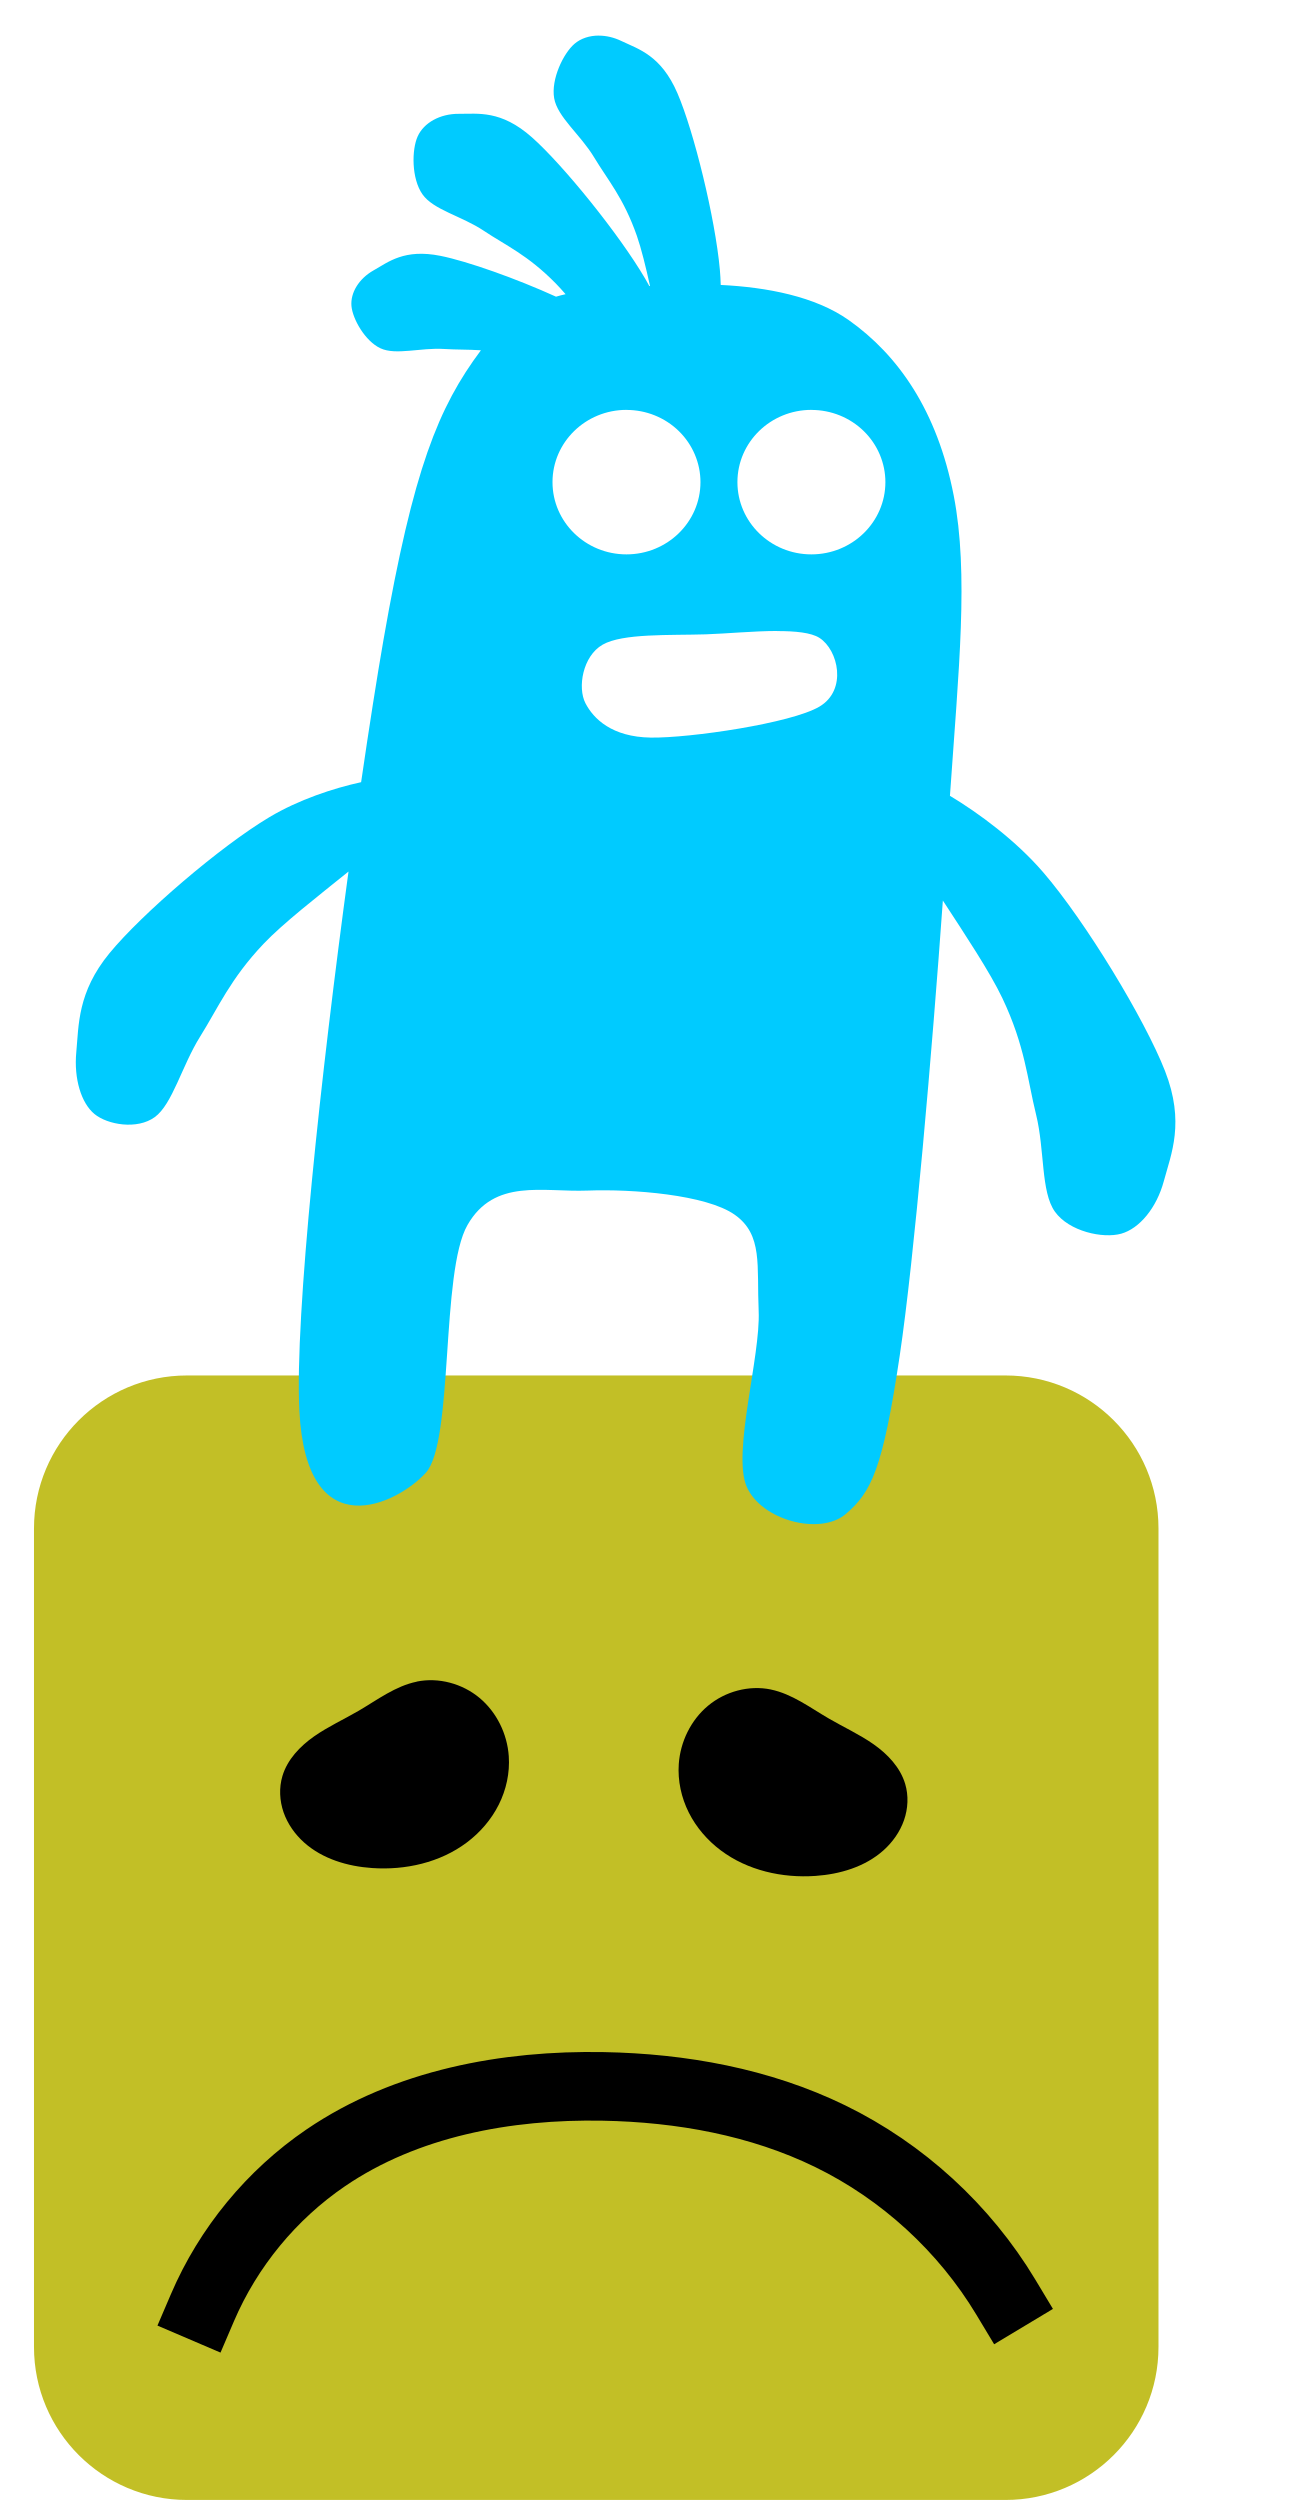
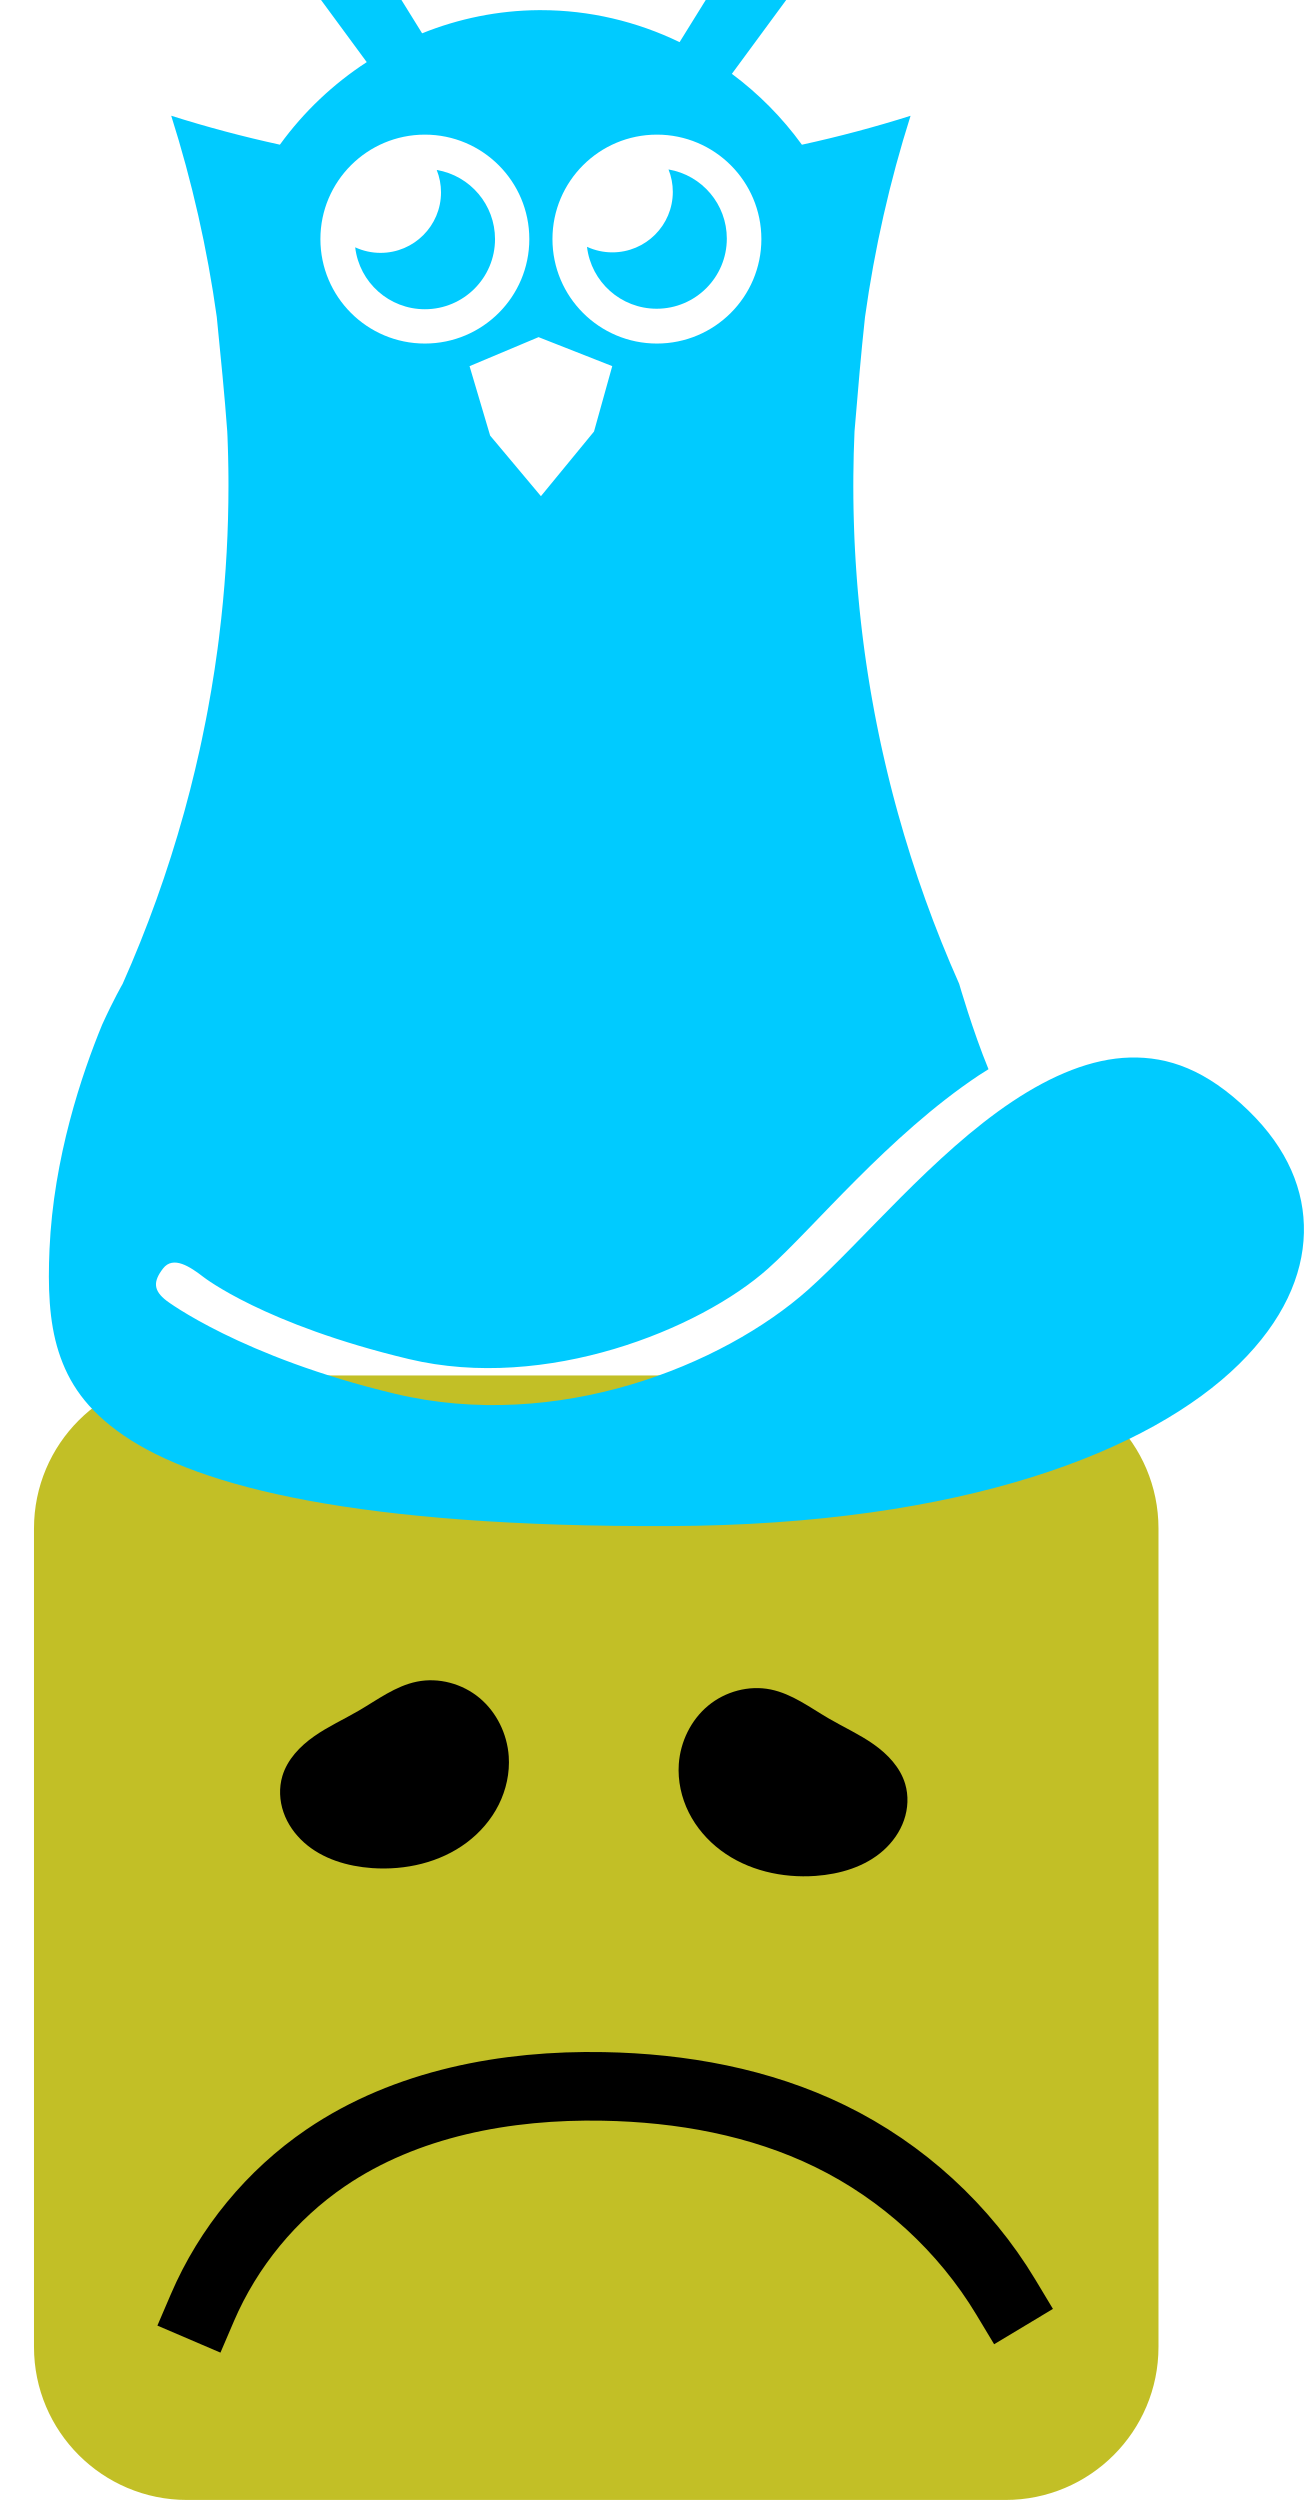
<svg xmlns="http://www.w3.org/2000/svg" width="28.546mm" height="54.66mm" viewBox="0 0 28.546 54.66" version="1.1" id="svg8">
  <defs id="defs2">
    </defs>
  <g id="layer1" transform="translate(-102.9679,-66.13182)">
    <rect style="fill:#c2bf26;fill-opacity:1;fill-rule:evenodd;stroke-width:0.1;stroke-linecap:round;stroke-linejoin:round" id="rect831" width="24.586" height="24.586" x="103.711" y="96.205" ry="3.346" />
-     <g id="g1255" transform="matrix(0.3187712,0.9478317,0.9478317,-0.3187712,-4.624854,15.5683)">
-       <g id="g836-5" transform="matrix(0.3602091,1.071043,1.071043,-0.3602091,-85.05734,82.83954)" style="stroke-width:0.885">
-         <path fill="#000000" fill-opacity="0" d="m 49.725,139.461 h 25.262 v 30.247 H 49.725 Z" fill-rule="nonzero" id="path836" style="fill:#00ffff;stroke:none;stroke-width:0.044;stroke-linecap:square;stroke-miterlimit:10" />
-         <path id="path838" style="fill:#00cbff;fill-opacity:1;stroke:none;stroke-width:0.044;stroke-linecap:square;stroke-miterlimit:10" d="m 61.312,140.15 c -0.181,-5e-4 -0.348,0.054 -0.47,0.158 -0.217,0.185 -0.458,0.687 -0.395,1.053 0.063,0.366 0.507,0.702 0.774,1.146 0.267,0.444 0.569,0.782 0.827,1.519 0.086,0.247 0.171,0.597 0.254,0.969 -0.005,2.5e-4 -0.009,5.2e-4 -0.014,7.8e-4 -0.026,-0.047 -0.052,-0.094 -0.078,-0.14 -0.506,-0.864 -1.593,-2.206 -2.194,-2.738 -0.601,-0.532 -1.044,-0.451 -1.412,-0.454 -0.368,-0.003 -0.679,0.175 -0.797,0.435 -0.118,0.259 -0.122,0.816 0.091,1.121 0.213,0.305 0.757,0.419 1.188,0.707 0.431,0.288 0.848,0.465 1.395,1.022 0.058,0.059 0.121,0.129 0.187,0.205 -0.062,0.014 -0.124,0.03 -0.185,0.048 -0.763,-0.347 -1.708,-0.684 -2.236,-0.79 -0.699,-0.14 -1.007,0.119 -1.294,0.281 -0.287,0.162 -0.45,0.437 -0.428,0.689 0.022,0.251 0.263,0.68 0.562,0.819 0.299,0.139 0.771,-0.016 1.231,0.013 0.238,0.015 0.461,0.009 0.712,0.025 -0.825,1.106 -1.306,2.286 -1.886,5.607 -0.125,0.717 -0.275,1.673 -0.432,2.75 -0.54,0.118 -1.208,0.339 -1.772,0.675 -0.954,0.568 -2.473,1.875 -3.096,2.633 -0.623,0.758 -0.594,1.396 -0.643,1.915 -0.049,0.519 0.097,0.987 0.351,1.197 0.253,0.209 0.828,0.309 1.168,0.06 0.341,-0.249 0.526,-0.997 0.876,-1.556 0.35,-0.559 0.584,-1.117 1.227,-1.795 0.376,-0.397 1.054,-0.923 1.645,-1.4 -0.528,3.887 -1.044,8.594 -0.951,10.435 0.137,2.685 1.904,1.798 2.447,1.198 0.542,-0.599 0.284,-3.884 0.806,-4.794 0.521,-0.91 1.462,-0.632 2.323,-0.666 0.861,-0.033 2.294,0.078 2.846,0.466 0.552,0.388 0.426,0.988 0.465,1.864 0.039,0.877 -0.513,2.741 -0.233,3.396 0.281,0.655 1.423,0.954 1.917,0.533 0.494,-0.422 0.716,-0.854 1.045,-3.063 0.281,-1.882 0.63,-5.932 0.835,-8.808 0.435,0.667 0.912,1.385 1.151,1.888 0.44,0.926 0.483,1.566 0.653,2.255 0.169,0.689 0.09,1.493 0.364,1.877 0.274,0.384 0.931,0.525 1.283,0.426 0.351,-0.099 0.684,-0.495 0.825,-1.019 0.141,-0.525 0.411,-1.134 0.022,-2.13 -0.389,-0.996 -1.54,-2.896 -2.357,-3.844 -0.527,-0.612 -1.24,-1.141 -1.804,-1.479 0.169,-2.447 0.367,-4.298 0.073,-5.81 -0.319,-1.642 -1.075,-2.719 -2.033,-3.396 -0.646,-0.456 -1.578,-0.635 -2.475,-0.679 -0.003,-0.1 -0.008,-0.199 -0.017,-0.296 -0.09,-0.997 -0.502,-2.674 -0.82,-3.412 -0.317,-0.737 -0.753,-0.853 -1.085,-1.012 -0.145,-0.07 -0.295,-0.104 -0.436,-0.104 z m 0.535,7.243 c 0.38,0 0.744,0.147 1.012,0.409 0.268,0.262 0.419,0.618 0.419,0.988 0,0.772 -0.641,1.398 -1.432,1.398 -0.791,0 -1.431,-0.626 -1.431,-1.398 0,-0.772 0.641,-1.398 1.431,-1.398 z m 3.578,0 c 0.38,0 0.744,0.147 1.012,0.409 0.268,0.262 0.419,0.618 0.419,0.988 0,0.772 -0.641,1.398 -1.432,1.398 -0.791,0 -1.431,-0.626 -1.431,-1.398 0,-0.772 0.641,-1.398 1.431,-1.398 z m -0.666,4.279 c 0.353,-6.6e-4 0.66,0.029 0.82,0.131 0.366,0.233 0.544,1.01 0,1.331 -0.544,0.322 -2.508,0.61 -3.262,0.599 -0.755,-0.011 -1.11,-0.366 -1.265,-0.666 -0.155,-0.3 -0.055,-0.91 0.333,-1.132 0.388,-0.222 1.298,-0.178 1.997,-0.2 0.393,-0.013 0.923,-0.064 1.377,-0.065 z" />
-       </g>
-       <path style="fill:none;fill-opacity:0.998;stroke:#000000;stroke-width:1.5;stroke-linecap:square" d="m 136.839,90.696 c -1.72,-0.379 -3.325,-1.265 -4.561,-2.519 -1.198,-1.215 -2.039,-2.748 -2.613,-4.355 -0.713,-1.998 -1.027,-4.204 -0.455,-6.246 0.387,-1.381 1.176,-2.646 2.245,-3.601" id="path850" />
-       <path style="fill:#000000;fill-opacity:0.998;stroke:none;stroke-width:1.5;stroke-linecap:square" d="m 119.978,82.778 c -0.058,-0.471 0.1,-0.938 0.197,-1.402 0.076,-0.369 0.115,-0.746 0.221,-1.107 0.107,-0.361 0.293,-0.715 0.6,-0.932 0.22,-0.156 0.492,-0.232 0.761,-0.23 0.269,0.003 0.536,0.083 0.77,0.216 0.468,0.267 0.796,0.733 1.002,1.231 0.28,0.674 0.36,1.446 0.131,2.138 -0.114,0.346 -0.305,0.669 -0.562,0.928 -0.257,0.259 -0.581,0.453 -0.934,0.545 -0.473,0.124 -0.996,0.056 -1.413,-0.2 -0.416,-0.256 -0.715,-0.702 -0.775,-1.187 z" id="path843" />
-       <path style="fill:#000000;fill-opacity:0.998;stroke:none;stroke-width:1.5;stroke-linecap:square" d="m 122.607,90.059 c 0.239,0.41 0.647,0.686 1.004,0.999 0.284,0.248 0.542,0.525 0.846,0.749 0.303,0.223 0.665,0.392 1.042,0.38 0.269,-0.009 0.532,-0.112 0.745,-0.277 0.213,-0.165 0.377,-0.39 0.483,-0.638 0.212,-0.496 0.191,-1.065 0.055,-1.586 -0.184,-0.706 -0.587,-1.369 -1.188,-1.783 -0.3,-0.207 -0.647,-0.349 -1.008,-0.4 -0.361,-0.051 -0.737,-0.01 -1.074,0.13 -0.451,0.187 -0.828,0.557 -1.005,1.013 -0.177,0.456 -0.146,0.991 0.1,1.414 z" id="path847" />
+     <path style="fill:none;fill-opacity:0.998;stroke:#000000;stroke-width:1.5;stroke-linecap:square" d="m 124.96,116.357 c -0.907,-1.509 -2.259,-2.748 -3.842,-3.52 -1.533,-0.749 -3.254,-1.057 -4.96,-1.088 -2.121,-0.039 -4.312,0.367 -6.066,1.56 -1.185,0.807 -2.133,1.958 -2.698,3.276" id="path850" />
+     <path style="fill:#000000;fill-opacity:0.998;stroke:none;stroke-width:1.5;stroke-linecap:square" d="m 112.08,102.9 c -0.465,0.095 -0.857,0.394 -1.267,0.633 -0.325,0.19 -0.671,0.346 -0.979,0.563 -0.308,0.216 -0.584,0.506 -0.692,0.866 -0.077,0.258 -0.064,0.54 0.025,0.795 0.088,0.255 0.249,0.481 0.45,0.661 0.402,0.359 0.949,0.52 1.486,0.558 0.728,0.051 1.485,-0.12 2.069,-0.558 0.292,-0.219 0.537,-0.502 0.7,-0.828 0.163,-0.326 0.244,-0.695 0.219,-1.059 -0.034,-0.488 -0.264,-0.962 -0.639,-1.275 -0.375,-0.313 -0.893,-0.454 -1.372,-0.356 z" id="path843" />
+     <path style="fill:#000000;fill-opacity:0.998;stroke:none;stroke-width:1.5;stroke-linecap:square" d="m 119.82,103.071 c 0.465,0.095 0.857,0.394 1.267,0.633 0.325,0.19 0.671,0.346 0.979,0.563 0.308,0.216 0.584,0.506 0.692,0.866 0.077,0.258 0.064,0.54 -0.025,0.795 -0.088,0.255 -0.249,0.481 -0.45,0.661 -0.402,0.359 -0.949,0.52 -1.486,0.558 -0.728,0.051 -1.485,-0.12 -2.069,-0.558 -0.292,-0.219 -0.537,-0.502 -0.7,-0.828 -0.163,-0.326 -0.244,-0.695 -0.219,-1.059 0.034,-0.488 0.264,-0.962 0.639,-1.275 0.375,-0.313 0.893,-0.454 1.372,-0.356 z" id="path847" />
+     <g id="g905" style="fill:#00cbff;fill-opacity:1" transform="matrix(0.2645833,0,0,0.2645833,95.27186,62.43467)">
+       <path id="path2492" style="fill:#00cbff;fill-opacity:1;stroke:none;stroke-width:1.002;stroke-linecap:round" d="m 55.797,7.613 c -0.56,0.018 -1.098,0.224 -1.527,0.584 -1.058,0.887 -1.197,2.463 -0.311,3.521 l 5.434,7.389 c -2.744,1.785 -5.188,4.079 -7.176,6.822 C 49.188,25.27 46.192,24.472 43.236,23.537 44.956,28.964 46.215,34.526 47,40.164 c 0.324,3.296 0.652,6.478 0.865,9.449 0.007,0.14 0.013,0.28 0.02,0.42 l 0.004,0.094 0.006,0.191 c 0.009,0.218 0.016,0.436 0.023,0.654 0.008,0.251 0.015,0.501 0.021,0.752 l 0.002,0.094 c 0.005,0.251 0.01,0.501 0.014,0.752 l 0.002,0.094 c 0.004,0.251 0.006,0.501 0.008,0.752 0.002,0.234 0.002,0.467 0.002,0.701 -2.26e-4,3.667 -0.2,7.331 -0.598,10.977 -0.061,0.561 -0.127,1.122 -0.197,1.682 -0.035,0.279 -0.072,0.559 -0.109,0.838 -0.075,0.559 -0.155,1.118 -0.24,1.676 -0.085,0.558 -0.174,1.115 -0.268,1.672 -0.094,0.556 -0.192,1.112 -0.295,1.666 -0.052,0.277 -0.104,0.554 -0.158,0.83 -0.108,0.554 -0.221,1.106 -0.338,1.658 -0.058,0.276 -0.117,0.552 -0.178,0.828 -0.122,0.551 -0.248,1.1 -0.379,1.648 -0.131,0.549 -0.266,1.096 -0.406,1.643 -0.14,0.546 -0.285,1.091 -0.434,1.635 v 0.002 c -0.028,0.103 -0.057,0.206 -0.086,0.309 -1.337,4.818 -3.029,9.531 -5.062,14.1 0,0 -0.735,1.262 -1.691,3.369 -1.676,4.069 -4.022,10.994 -4.35,18.564 -0.132,3.059 -0.055,5.937 0.756,8.467 0.811,2.53 2.272,4.784 5.377,6.914 6.21,4.259 19.384,7.589 45.121,7.488 24.367,-0.096 39.762,-6.227 47.043,-13.383 3.641,-3.578 5.278,-7.32 5.361,-10.84 0.084,-3.52 -1.354,-6.966 -4.553,-10.082 -3.511,-3.421 -6.666,-4.494 -9.82,-4.414 -3.154,0.08 -6.457,1.461 -9.715,3.631 -6.516,4.341 -12.428,11.588 -16.873,15.549 -7.052,6.283 -20.742,11.807 -34.158,8.602 -12.729,-3.041 -18.859,-7.68 -18.859,-7.68 -1.094,-0.842 -1.141,-1.574 -0.299,-2.669 0.843,-1.094 2.254,-0.135 3.348,0.708 0,0 4.975,3.911 16.973,6.777 11.31,2.703 24.023,-2.439 29.67,-7.471 3.75,-3.341 9.971,-11.012 17.428,-15.979 0.261,-0.174 0.53,-0.336 0.795,-0.504 -1.304,-3.164 -2.424,-7.055 -2.424,-7.055 -2.033,-4.568 -3.724,-9.28 -5.061,-14.098 -0.075,-0.272 -0.15,-0.544 -0.223,-0.816 -0.073,-0.272 -0.146,-0.545 -0.217,-0.818 -0.071,-0.273 -0.14,-0.547 -0.209,-0.82 -0.068,-0.273 -0.135,-0.547 -0.201,-0.82 -0.066,-0.274 -0.131,-0.549 -0.195,-0.824 -0.064,-0.273 -0.126,-0.547 -0.188,-0.82 l -0.002,-0.006 c -0.062,-0.274 -0.122,-0.549 -0.182,-0.824 -0.059,-0.276 -0.117,-0.552 -0.174,-0.828 -0.057,-0.276 -0.113,-0.552 -0.168,-0.828 -0.055,-0.277 -0.109,-0.554 -0.162,-0.832 -0.052,-0.277 -0.103,-0.554 -0.152,-0.832 -0.029,-0.16 -0.058,-0.32 -0.086,-0.48 -0.033,-0.187 -0.066,-0.375 -0.098,-0.562 -0.035,-0.208 -0.07,-0.417 -0.104,-0.625 -0.045,-0.278 -0.09,-0.556 -0.133,-0.834 -0.043,-0.279 -0.086,-0.558 -0.127,-0.838 -0.041,-0.279 -0.081,-0.558 -0.119,-0.838 -0.038,-0.279 -0.075,-0.558 -0.111,-0.838 -0.036,-0.28 -0.071,-0.56 -0.105,-0.84 -0.034,-0.28 -0.066,-0.56 -0.098,-0.84 -0.021,-0.191 -0.042,-0.383 -0.062,-0.574 -0.018,-0.168 -0.036,-0.336 -0.053,-0.504 -0.028,-0.276 -0.054,-0.552 -0.08,-0.828 -0.015,-0.163 -0.03,-0.327 -0.045,-0.49 l -0.012,-0.133 c -0.018,-0.2 -0.034,-0.4 -0.051,-0.6 -0.012,-0.154 -0.024,-0.307 -0.035,-0.461 l -0.004,-0.047 c -0.019,-0.256 -0.037,-0.512 -0.055,-0.768 -0.015,-0.217 -0.029,-0.435 -0.043,-0.652 -0.017,-0.282 -0.034,-0.564 -0.049,-0.846 -0.01,-0.194 -0.02,-0.388 -0.029,-0.582 -0.007,-0.147 -0.015,-0.294 -0.021,-0.441 -0.009,-0.222 -0.018,-0.444 -0.025,-0.666 -0.01,-0.282 -0.019,-0.564 -0.027,-0.846 -0.006,-0.206 -0.011,-0.413 -0.016,-0.619 -0.004,-0.151 -0.007,-0.302 -0.01,-0.453 v -0.035 c -0.005,-0.259 -0.009,-0.518 -0.012,-0.777 v -0.178 c -0.002,-0.238 -0.003,-0.475 -0.004,-0.713 v -0.08 c 1.25e-4,-0.282 0.001,-0.564 0.004,-0.846 0.01,-1.217 0.042,-2.434 0.096,-3.65 v -0.002 c 0.293,-3.498 0.533,-6.372 0.867,-9.449 0.785,-5.64 2.044,-11.203 3.764,-16.631 -2.955,0.934 -5.951,1.731 -8.979,2.391 -1.646,-2.271 -3.606,-4.234 -5.787,-5.857 l 6.143,-8.353 C 96.596,10.661 96.456,9.084 95.398,8.197 94.969,7.837 94.431,7.631 93.871,7.613 93.105,7.589 92.37,7.918 91.877,8.506 l -2.227,2.654 -3.812,-3.197 C 85.575,7.743 85.245,7.62 84.902,7.613 c -0.453,-0.009 -0.886,0.188 -1.178,0.535 -0.532,0.635 -0.449,1.581 0.186,2.113 l 3.814,3.199 -2.479,3.996 C 81.707,15.745 77.805,14.813 73.785,14.812 c -0.063,-2.28e-4 -0.126,-2.28e-4 -0.189,0 -3.34,0.024 -6.596,0.694 -9.627,1.914 l -2.025,-3.266 3.814,-3.199 c 0.635,-0.532 0.718,-1.478 0.186,-2.113 -0.292,-0.347 -0.724,-0.544 -1.178,-0.535 -0.343,0.006 -0.673,0.13 -0.936,0.35 l -3.812,3.197 -2.227,-2.654 C 57.298,7.918 56.563,7.589 55.797,7.613 Z m 8.4,17.486 c 4.766,5.47e-4 8.63,3.864 8.631,8.631 5.31e-4,4.767 -3.864,8.632 -8.631,8.633 -4.768,5.32e-4 -8.633,-3.865 -8.633,-8.633 5.47e-4,-4.767 3.866,-8.631 8.633,-8.631 z m 19.174,0 c 4.767,-5.31e-4 8.632,3.864 8.633,8.631 5.31e-4,4.768 -3.865,8.633 -8.633,8.633 -4.767,-5.47e-4 -8.631,-3.866 -8.631,-8.633 5.47e-4,-4.766 3.864,-8.63 8.631,-8.631 z m -9.779,16.734 6.088,2.396 -1.506,5.404 -4.387,5.342 -4.197,-5.006 -1.701,-5.738 z" />
+       <path id="path2669-9" style="font-variation-settings:normal;vector-effect:none;fill:#00cbff;fill-opacity:1;stroke:none;stroke-width:0.517;stroke-linecap:round;stroke-linejoin:miter;stroke-miterlimit:4;stroke-dasharray:none;stroke-dashoffset:0;stroke-opacity:1;stop-color:#000000" d="m 65.176,28.018 a 5,5 0 0 1 0.355,1.852 5,5 0 0 1 -5,5 5,5 0 0 1 -2.092,-0.459 5.797,5.797 0 0 0 5.758,5.117 5.797,5.797 0 0 0 5.797,-5.797 5.797,5.797 0 0 0 -4.818,-5.713 z" />
+       <path id="path2669-9-0" style="font-variation-settings:normal;vector-effect:none;fill:#00cbff;fill-opacity:1;stroke:none;stroke-width:0.517;stroke-linecap:round;stroke-linejoin:miter;stroke-miterlimit:4;stroke-dasharray:none;stroke-dashoffset:0;stroke-opacity:1;stop-color:#000000" d="m 84.331,27.976 a 5,5 0 0 1 0.355,1.852 5,5 0 0 1 -5,5 5,5 0 0 1 -2.092,-0.459 5.797,5.797 0 0 0 5.758,5.117 5.797,5.797 0 0 0 5.797,-5.797 5.797,5.797 0 0 0 -4.818,-5.713 z" />
    </g>
  </g>
</svg>
